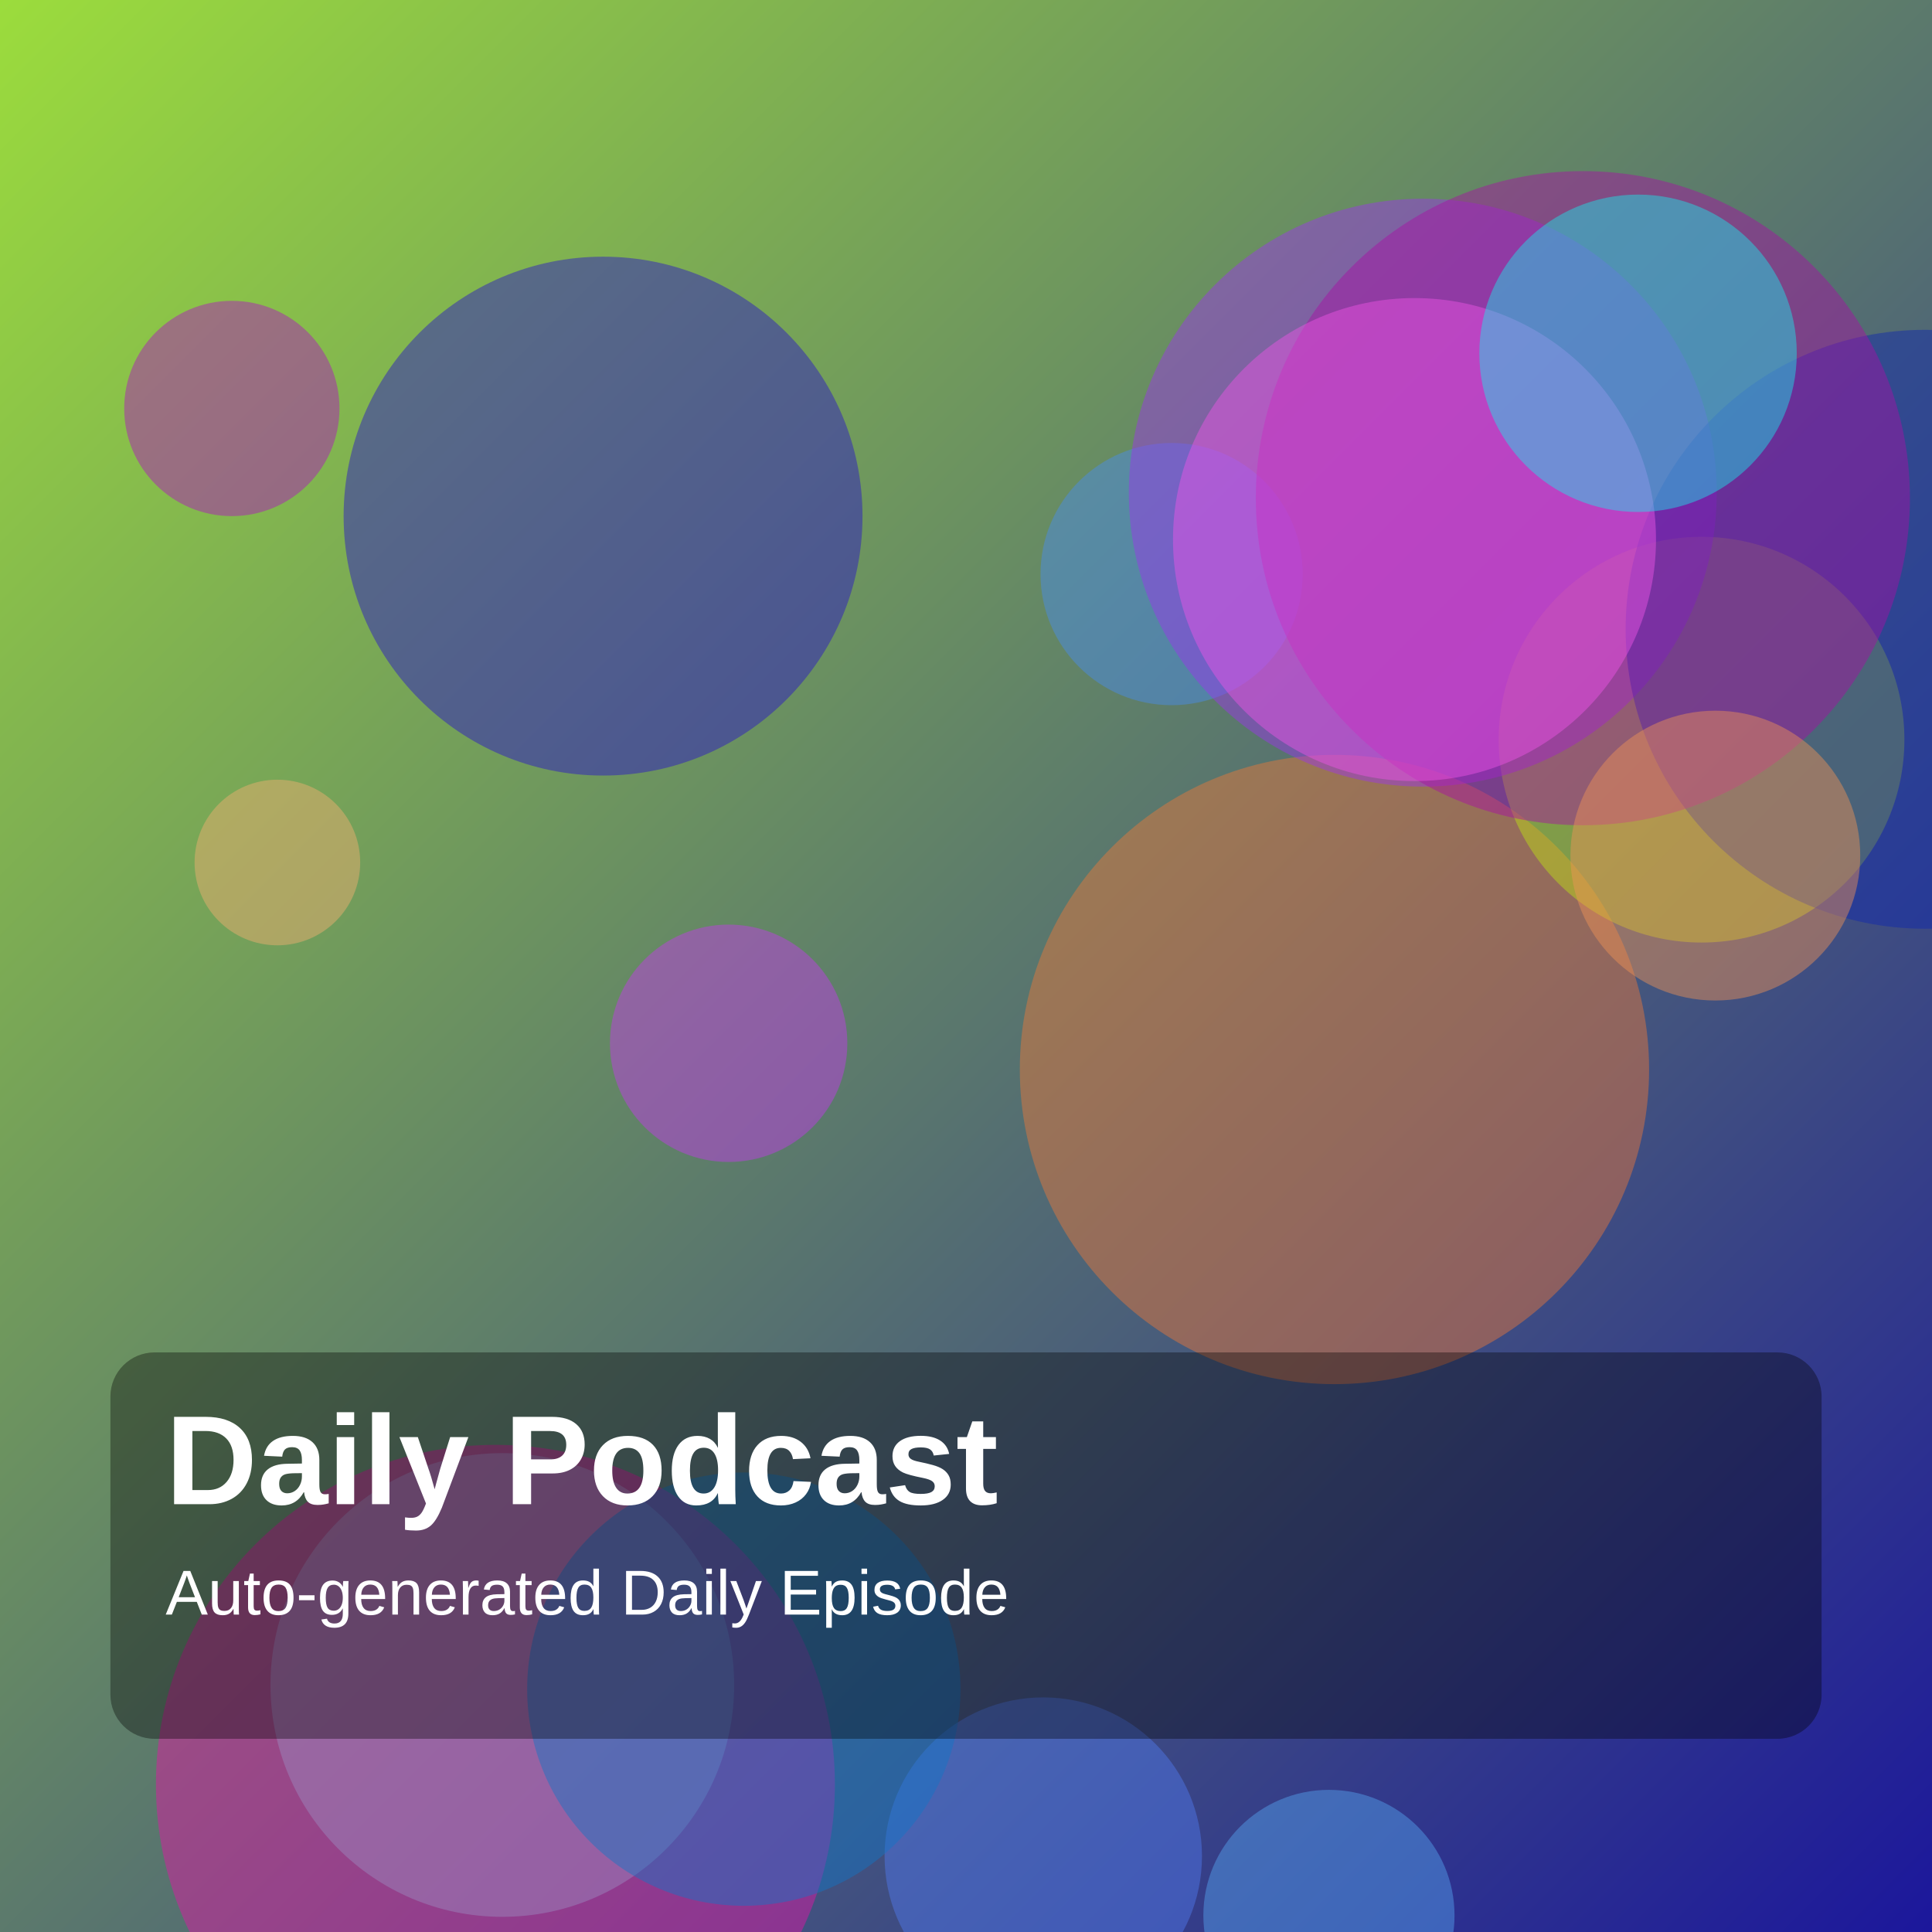
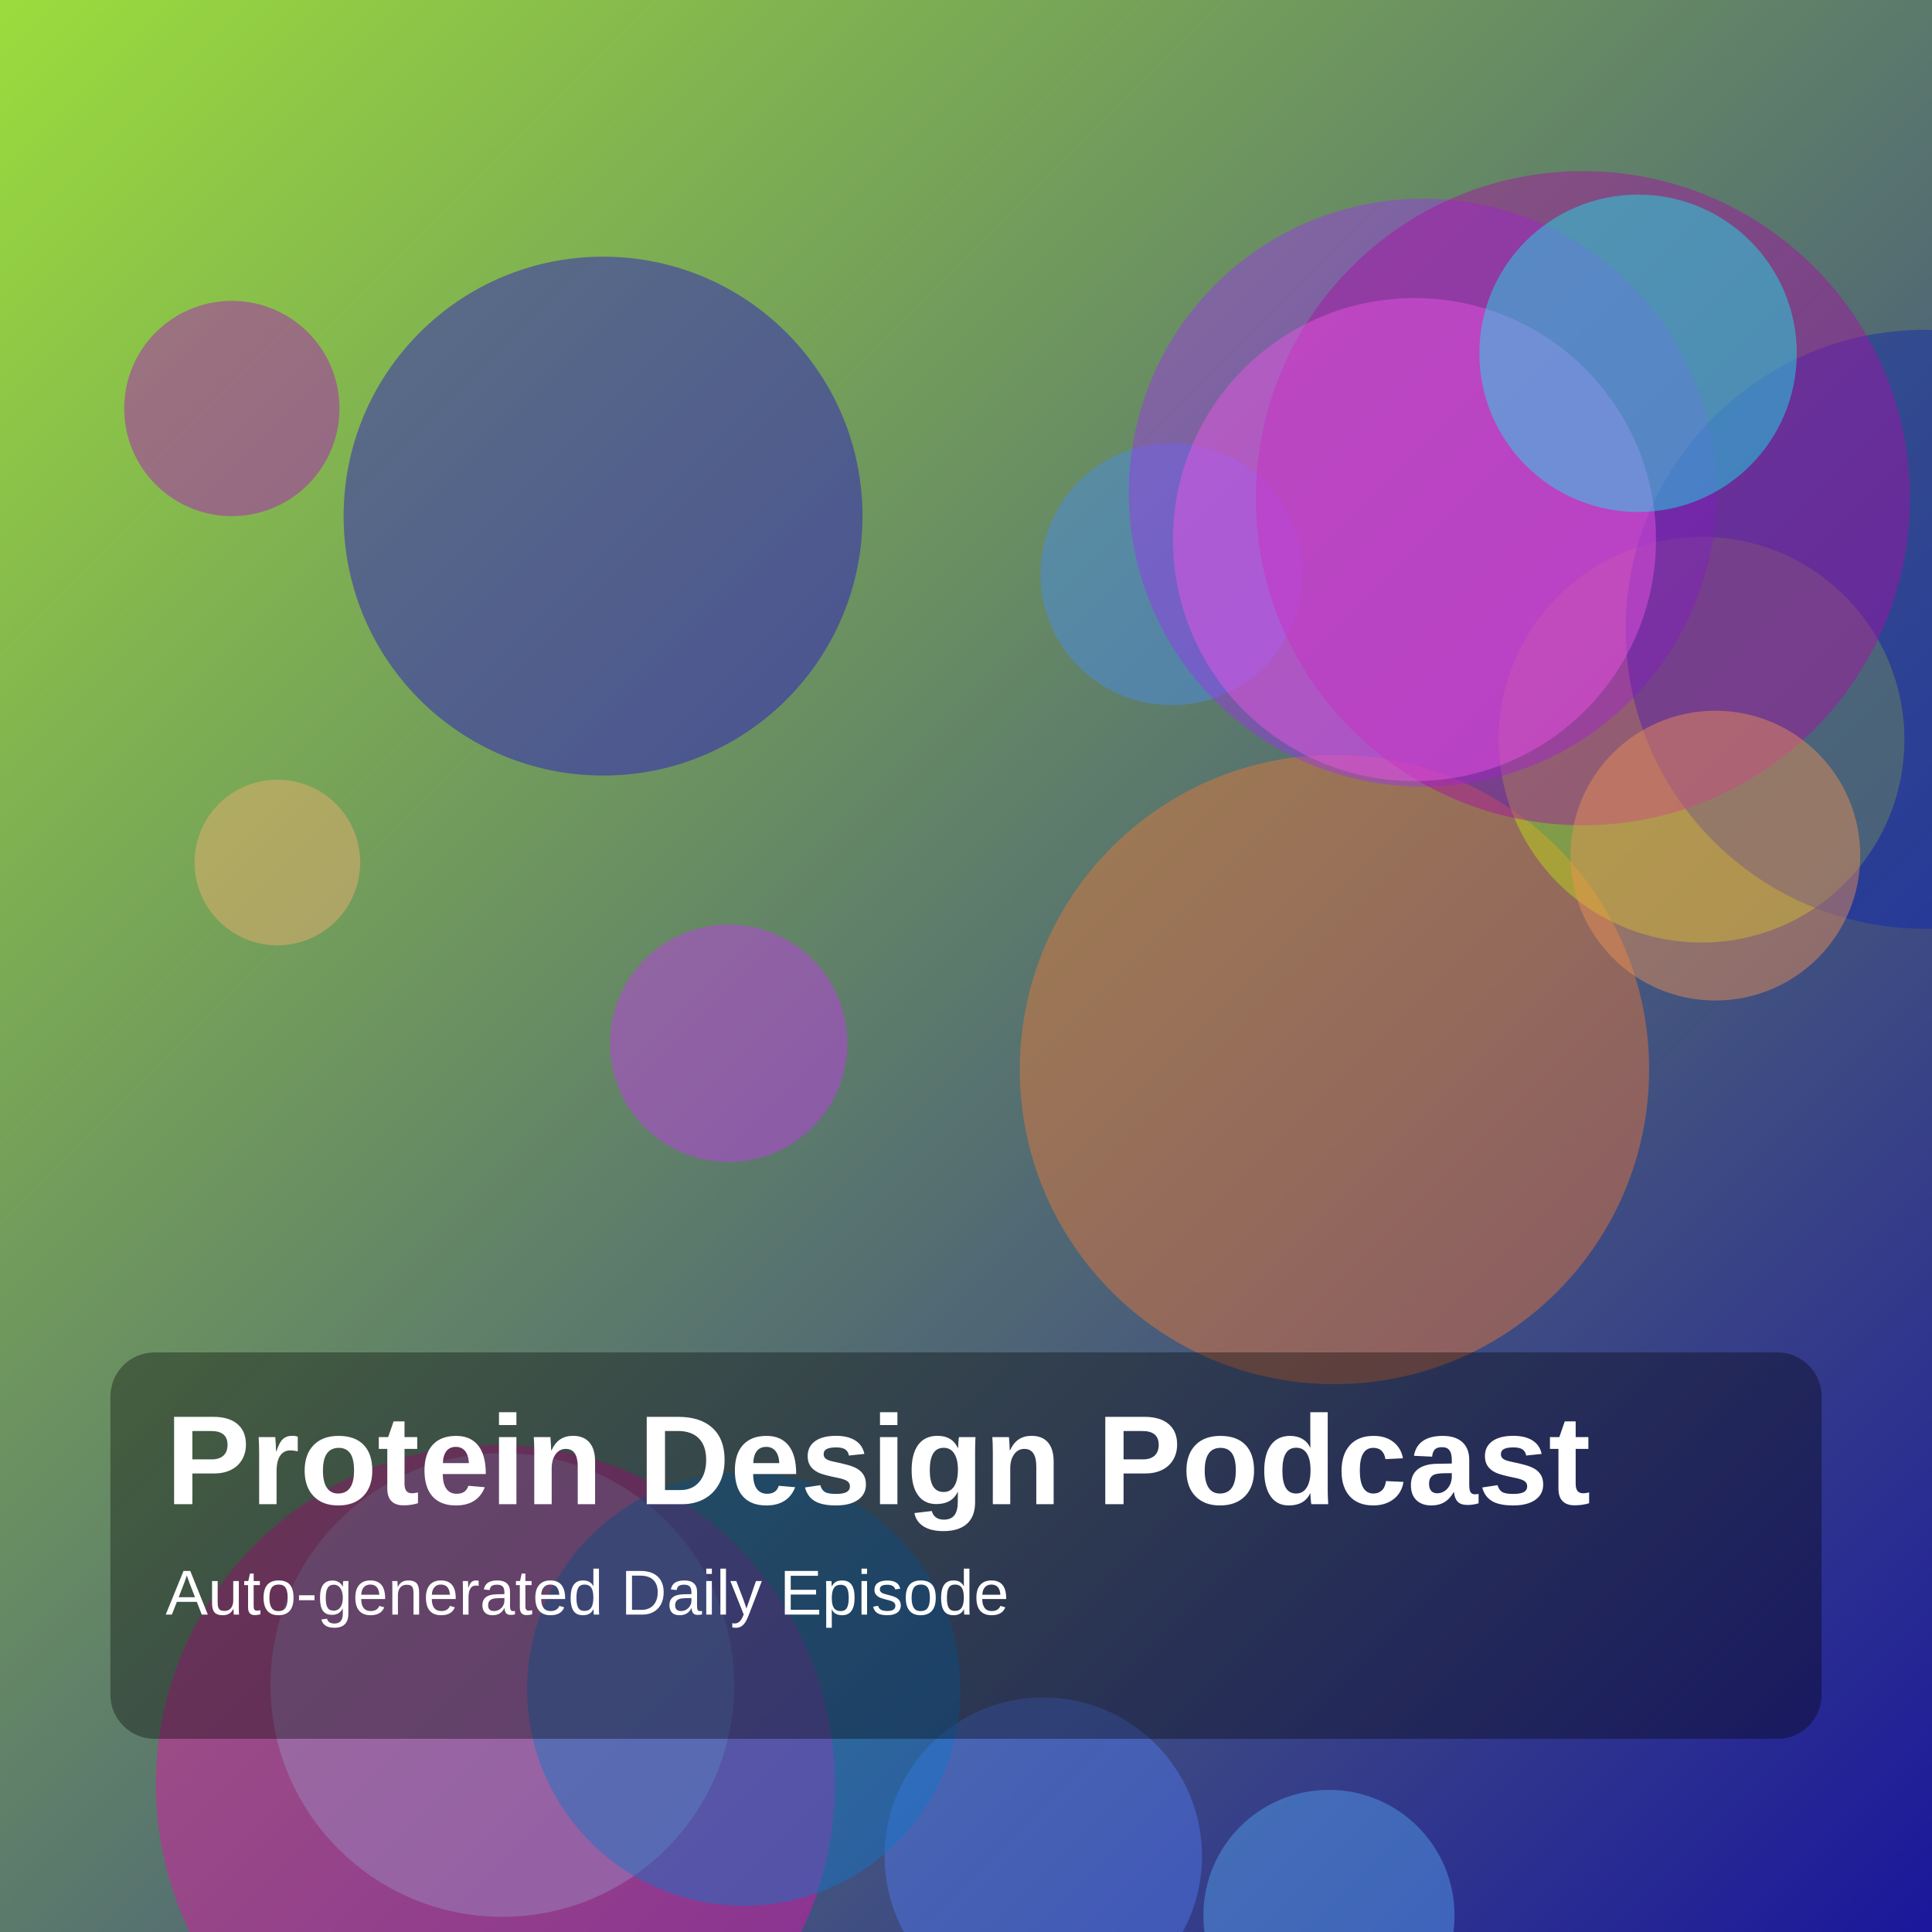
<svg xmlns="http://www.w3.org/2000/svg" width="1400" height="1400" viewBox="0 0 1400 1400">
  <defs>
    <linearGradient id="g" x1="0" y1="0" x2="1" y2="1">
      <stop offset="0%" stop-color="hsl(84,70%,55%)" />
      <stop offset="100%" stop-color="hsl(242,75%,35%)" />
    </linearGradient>
  </defs>
  <rect width="100%" height="100%" fill="url(#g)" />
  <circle cx="201" cy="625" r="60" fill="hsla(29,85%,70%,0.45)" />
  <circle cx="967" cy="775" r="228" fill="hsla(21,85%,58%,0.45)" />
  <circle cx="849" cy="416" r="95" fill="hsla(215,85%,61%,0.45)" />
  <circle cx="1233" cy="536" r="147" fill="hsla(70,85%,48%,0.45)" />
  <circle cx="364" cy="1221" r="168" fill="hsla(169,85%,66%,0.45)" />
  <circle cx="359" cy="1293" r="246" fill="hsla(318,85%,49%,0.45)" />
  <circle cx="1031" cy="357" r="213" fill="hsla(273,85%,57%,0.45)" />
  <circle cx="756" cy="1345" r="115" fill="hsla(224,85%,63%,0.45)" />
  <circle cx="1395" cy="456" r="217" fill="hsla(231,85%,37%,0.45)" />
  <circle cx="528" cy="756" r="86" fill="hsla(287,85%,58%,0.45)" />
  <circle cx="1147" cy="361" r="237" fill="hsla(302,85%,36%,0.45)" />
  <circle cx="539" cy="1224" r="157" fill="hsla(206,85%,42%,0.45)" />
  <circle cx="1025" cy="391" r="175" fill="hsla(304,85%,64%,0.45)" />
  <circle cx="1187" cy="256" r="115" fill="hsla(181,85%,51%,0.45)" />
  <circle cx="1243" cy="620" r="105" fill="hsla(24,85%,64%,0.45)" />
  <circle cx="437" cy="374" r="188" fill="hsla(247,85%,43%,0.45)" />
  <circle cx="963" cy="1388" r="91" fill="hsla(209,85%,64%,0.45)" />
  <circle cx="168" cy="296" r="78" fill="hsla(294,85%,41%,0.45)" />
  <rect x="80" y="980" width="1240" height="280" rx="32" fill="rgba(0,0,0,0.35)" />
-   <text x="120" y="1090" fill="white" font-size="92" font-family="Arial, Helvetica, sans-serif" font-weight="700">Daily Podcast</text>
+   <text x="120" y="1090" fill="white" font-size="92" font-family="Arial, Helvetica, sans-serif" font-weight="700">Protein Design Podcast</text>
  <text x="120" y="1170" fill="white" font-size="46" font-family="Arial, Helvetica, sans-serif">Auto-generated Daily Episode</text>
</svg>
